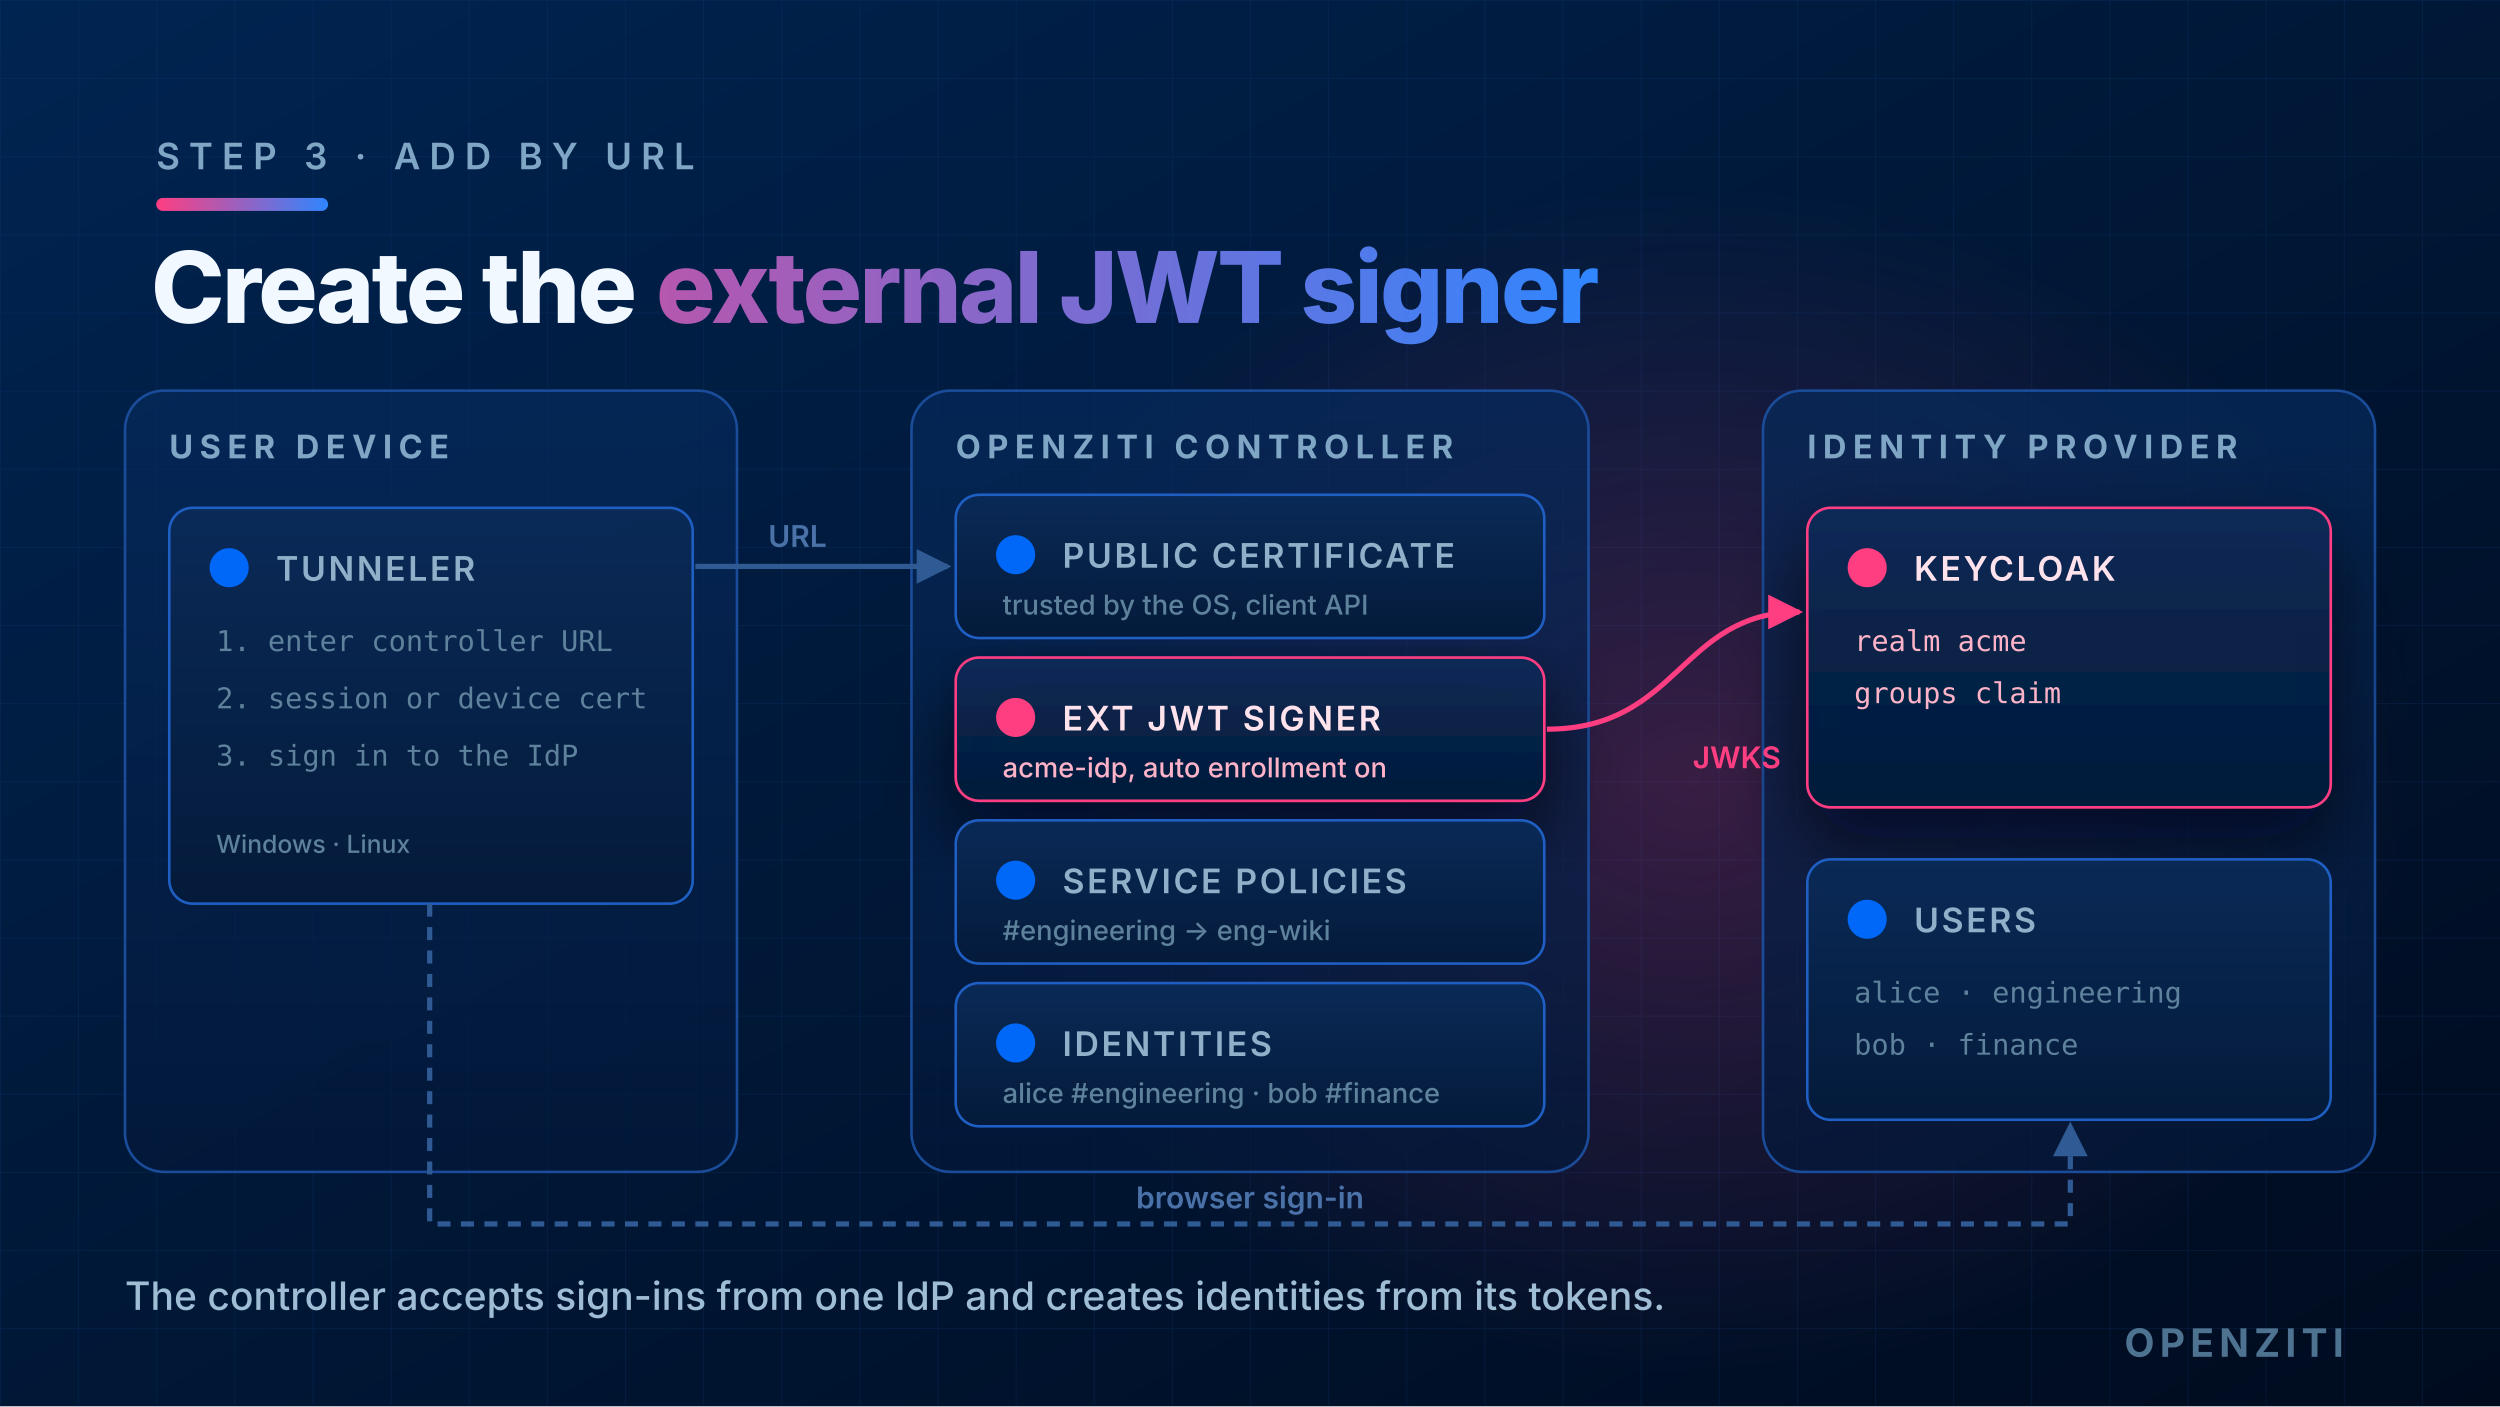
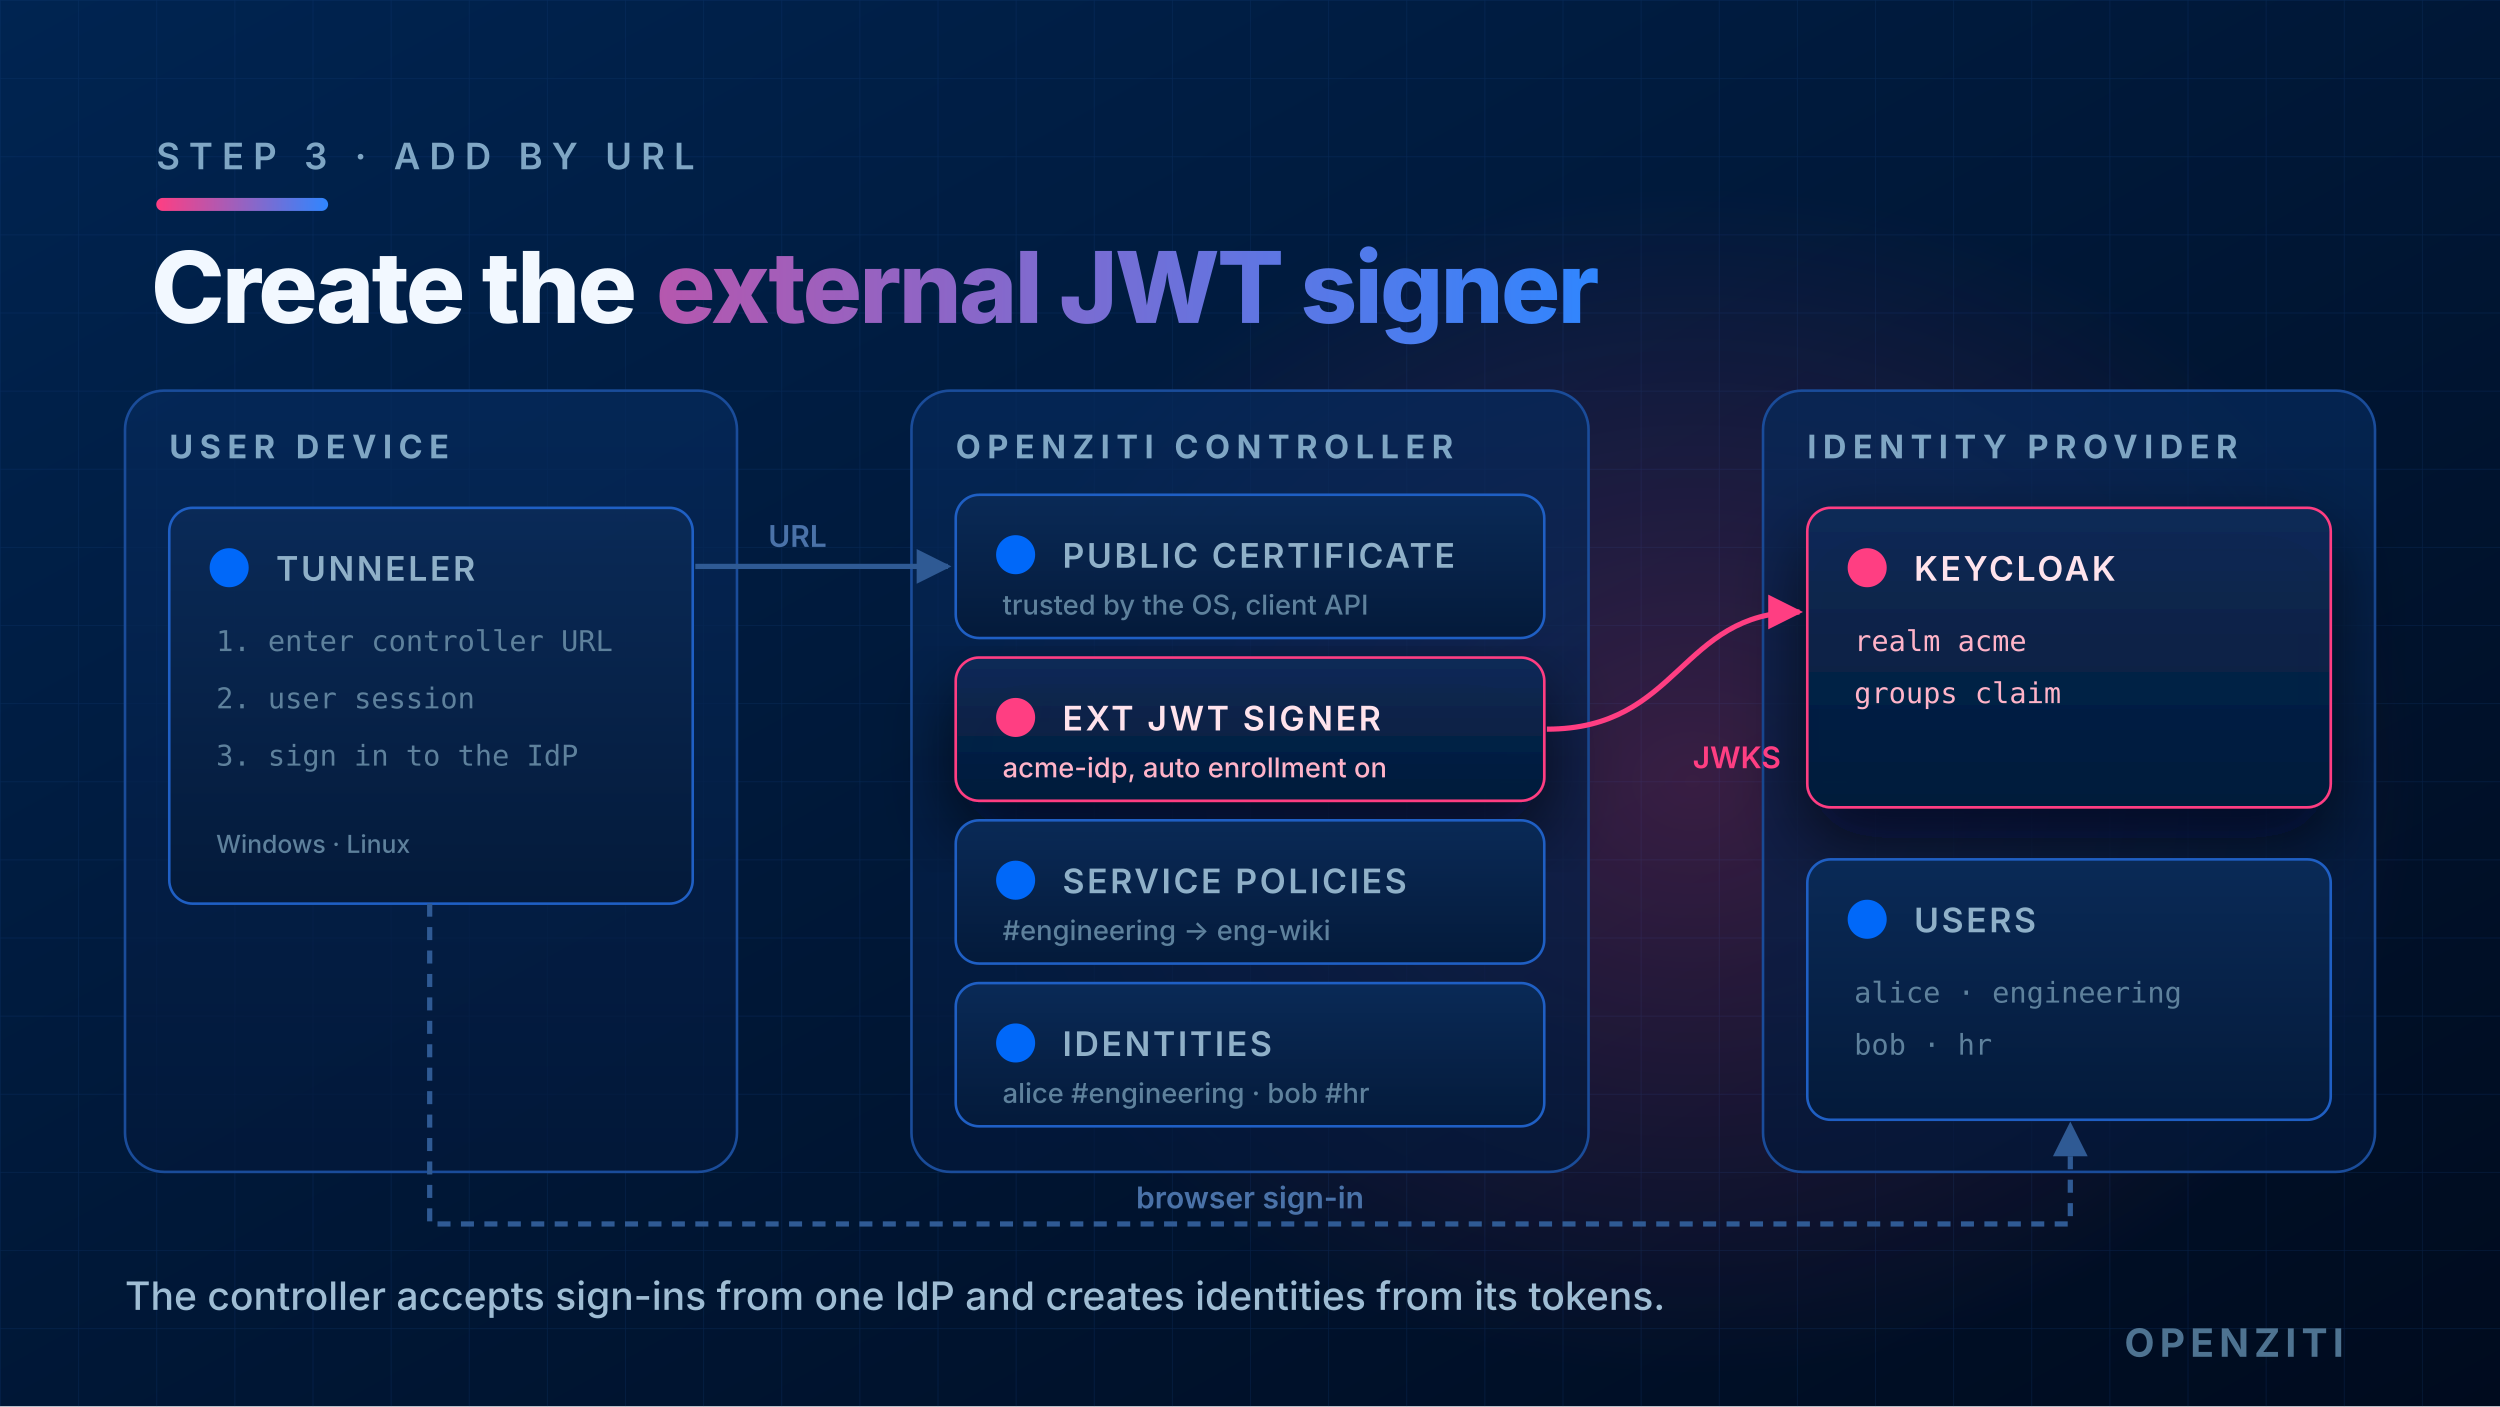
<svg xmlns="http://www.w3.org/2000/svg" width="1920" height="1080" viewBox="0 0 1920 1080" font-family="Inter, 'Segoe UI', Roboto, Helvetica, Arial, sans-serif">
  <defs>
    <linearGradient id="bg" x1="0" y1="0" x2="1" y2="1">
      <stop offset="0%" stop-color="#002451" />
      <stop offset="55%" stop-color="#001634" />
      <stop offset="100%" stop-color="#000B1E" />
    </linearGradient>
    <linearGradient id="accent" x1="0" y1="0" x2="1" y2="0">
      <stop offset="0%" stop-color="#FF3E82" />
      <stop offset="100%" stop-color="#2F86FF" />
    </linearGradient>
    <linearGradient id="cardFill" x1="0" y1="0" x2="0" y2="1">
      <stop offset="0%" stop-color="#0A2A57" stop-opacity="0.97" />
      <stop offset="100%" stop-color="#041A3A" stop-opacity="0.97" />
    </linearGradient>
    <linearGradient id="shellFill" x1="0" y1="0" x2="0" y2="1">
      <stop offset="0%" stop-color="#062A5C" stop-opacity="0.7" />
      <stop offset="100%" stop-color="#03183A" stop-opacity="0.7" />
    </linearGradient>
    <radialGradient id="glow" cx="50%" cy="50%" r="50%">
      <stop offset="0%" stop-color="#FF3E82" stop-opacity="0.22" />
      <stop offset="100%" stop-color="#FF3E82" stop-opacity="0" />
    </radialGradient>
    <pattern id="grid" width="60" height="60" patternUnits="userSpaceOnUse">
      <path d="M60 0H0V60" fill="none" stroke="#13407F" stroke-width="1" stroke-opacity="0.32" />
    </pattern>
    <filter id="lift" x="-30%" y="-30%" width="180%" height="180%">
      <feDropShadow dx="0" dy="24" stdDeviation="28" flood-color="#020609" flood-opacity="0.7" />
    </filter>
    <marker id="arrowDim" viewBox="0 0 12 12" refX="10" refY="6" markerWidth="8" markerHeight="8" orient="auto-start-reverse">
      <path d="M1 1 L11 6 L1 11 z" fill="#2F5A94" />
    </marker>
    <marker id="arrowPink" viewBox="0 0 12 12" refX="10" refY="6" markerWidth="8" markerHeight="8" orient="auto-start-reverse">
      <path d="M1 1 L11 6 L1 11 z" fill="#FF3E82" />
    </marker>
  </defs>
  <rect width="1920" height="1080" fill="url(#bg)" />
  <rect width="1920" height="1080" fill="url(#grid)" />
  <ellipse cx="1300" cy="600" rx="560" ry="460" fill="url(#glow)" />
  <text x="120" y="130" fill="#7FA6C4" font-size="28" font-weight="600" letter-spacing="7">STEP 3 · ADD BY URL</text>
  <rect x="120" y="152" width="132" height="10" rx="5" fill="url(#accent)" />
  <text x="116" y="248" fill="#F2F8FF" font-size="76" font-weight="800" letter-spacing="-2">Create the <tspan fill="url(#accent)">external JWT signer</tspan>
  </text>
  <rect x="96" y="300" width="470" height="600" rx="30" fill="url(#shellFill)" stroke="#1A4C9A" stroke-width="2" />
  <text x="130" y="352" fill="#7FA6C4" font-size="25" font-weight="700" letter-spacing="5">USER DEVICE</text>
  <rect x="700" y="300" width="520" height="600" rx="30" fill="url(#shellFill)" stroke="#1A4C9A" stroke-width="2" />
  <text x="734" y="352" fill="#7FA6C4" font-size="25" font-weight="700" letter-spacing="5">OPENZITI CONTROLLER</text>
  <rect x="1354" y="300" width="470" height="600" rx="30" fill="url(#shellFill)" stroke="#1A4C9A" stroke-width="2" />
  <text x="1388" y="352" fill="#7FA6C4" font-size="25" font-weight="700" letter-spacing="5">IDENTITY PROVIDER</text>
  <g>
    <rect x="130" y="390" width="402" height="304" rx="18" fill="url(#cardFill)" stroke="#1F5FC4" stroke-width="2" />
  </g>
  <circle cx="176" cy="436" r="15" fill="#0068F9" />
  <text x="212" y="446" fill="#8FB0C8" font-size="26" font-weight="600" letter-spacing="2">TUNNELER</text>
  <text x="166" y="500" fill="#5E819C" font-size="22" font-weight="500" font-family="ui-monospace, 'JetBrains Mono', Consolas, monospace">1. enter controller URL</text>
-   <text x="166" y="544" fill="#5E819C" font-size="22" font-weight="500" font-family="ui-monospace, 'JetBrains Mono', Consolas, monospace">2. session or device cert</text>
+   <text x="166" y="544" fill="#5E819C" font-size="22" font-weight="500" font-family="ui-monospace, 'JetBrains Mono', Consolas, monospace">2. user session</text>
  <text x="166" y="588" fill="#5E819C" font-size="22" font-weight="500" font-family="ui-monospace, 'JetBrains Mono', Consolas, monospace">3. sign in to the IdP</text>
  <text x="166" y="655" fill="#5E819C" font-size="19" font-weight="500">Windows · Linux</text>
  <g>
    <rect x="734" y="380" width="452" height="110" rx="18" fill="url(#cardFill)" stroke="#1F5FC4" stroke-width="2" />
  </g>
  <circle cx="780" cy="426" r="15" fill="#0068F9" />
  <text x="816" y="436" fill="#8FB0C8" font-size="26" font-weight="600" letter-spacing="2">PUBLIC CERTIFICATE</text>
  <text x="770" y="472" fill="#5E819C" font-size="21" font-weight="500">trusted by the OS, client API</text>
  <g filter="url(#lift)">
    <rect x="734" y="505" width="452" height="110" rx="18" fill="url(#cardFill)" stroke="#FF3E82" stroke-width="2" />
  </g>
  <circle cx="780" cy="551" r="15" fill="#FF3E82" />
  <text x="816" y="561" fill="#FFE3EC" font-size="26" font-weight="600" letter-spacing="2">EXT JWT SIGNER</text>
  <text x="770" y="597" fill="#FFB3C8" font-size="21" font-weight="500">acme-idp, auto enrollment on</text>
  <g>
    <rect x="734" y="630" width="452" height="110" rx="18" fill="url(#cardFill)" stroke="#1F5FC4" stroke-width="2" />
  </g>
  <circle cx="780" cy="676" r="15" fill="#0068F9" />
  <text x="816" y="686" fill="#8FB0C8" font-size="26" font-weight="600" letter-spacing="2">SERVICE POLICIES</text>
  <text x="770" y="722" fill="#5E819C" font-size="21" font-weight="500">#engineering → eng-wiki</text>
  <g>
    <rect x="734" y="755" width="452" height="110" rx="18" fill="url(#cardFill)" stroke="#1F5FC4" stroke-width="2" />
  </g>
  <circle cx="780" cy="801" r="15" fill="#0068F9" />
  <text x="816" y="811" fill="#8FB0C8" font-size="26" font-weight="600" letter-spacing="2">IDENTITIES</text>
-   <text x="770" y="847" fill="#5E819C" font-size="21" font-weight="500">alice #engineering · bob #finance</text>
+   <text x="770" y="847" fill="#5E819C" font-size="21" font-weight="500">alice #engineering · bob #hr</text>
  <g filter="url(#lift)">
    <rect x="1388" y="390" width="402" height="230" rx="18" fill="url(#cardFill)" stroke="#FF3E82" stroke-width="2" />
  </g>
  <circle cx="1434" cy="436" r="15" fill="#FF3E82" />
  <text x="1470" y="446" fill="#FFE3EC" font-size="26" font-weight="600" letter-spacing="2">KEYCLOAK</text>
  <text x="1424" y="500" fill="#FFB3C8" font-size="22" font-weight="500" font-family="ui-monospace, 'JetBrains Mono', Consolas, monospace">realm acme</text>
  <text x="1424" y="540" fill="#FFB3C8" font-size="22" font-weight="500" font-family="ui-monospace, 'JetBrains Mono', Consolas, monospace">groups claim</text>
  <g>
    <rect x="1388" y="660" width="402" height="200" rx="18" fill="url(#cardFill)" stroke="#1F5FC4" stroke-width="2" />
  </g>
  <circle cx="1434" cy="706" r="15" fill="#0068F9" />
  <text x="1470" y="716" fill="#8FB0C8" font-size="26" font-weight="600" letter-spacing="2">USERS</text>
  <text x="1424" y="770" fill="#5E819C" font-size="22" font-weight="500" font-family="ui-monospace, 'JetBrains Mono', Consolas, monospace">alice · engineering</text>
-   <text x="1424" y="810" fill="#5E819C" font-size="22" font-weight="500" font-family="ui-monospace, 'JetBrains Mono', Consolas, monospace">bob · finance</text>
+   <text x="1424" y="810" fill="#5E819C" font-size="22" font-weight="500" font-family="ui-monospace, 'JetBrains Mono', Consolas, monospace">bob · hr</text>
  <path d="M534 435 L728 435" fill="none" stroke="#2F5A94" stroke-width="4" marker-end="url(#arrowDim)" />
  <text x="590" y="420" fill="#4A72A8" font-size="23" font-weight="600" text-anchor="start">URL</text>
  <path d="M1188 560 C1290 560 1290 470 1382 470" fill="none" stroke="#FF3E82" stroke-width="4" marker-end="url(#arrowPink)" />
  <text x="1300" y="590" fill="#FF3E82" font-size="23" font-weight="600" text-anchor="start">JWKS</text>
  <path d="M330 694 L330 940 L1590 940 L1590 864" fill="none" stroke="#2F5A94" stroke-width="4" stroke-dasharray="10 8" marker-end="url(#arrowDim)" />
  <text x="960" y="928" fill="#4A72A8" font-size="23" font-weight="600" text-anchor="middle">browser sign-in</text>
  <text x="96" y="1006" fill="#9FBDD4" font-size="30" font-weight="500">The controller accepts sign-ins from one IdP and creates identities from its tokens.</text>
  <text x="1800" y="1042" fill="#4E7391" font-size="30" font-weight="700" text-anchor="end" letter-spacing="4">OPENZITI</text>
</svg>
